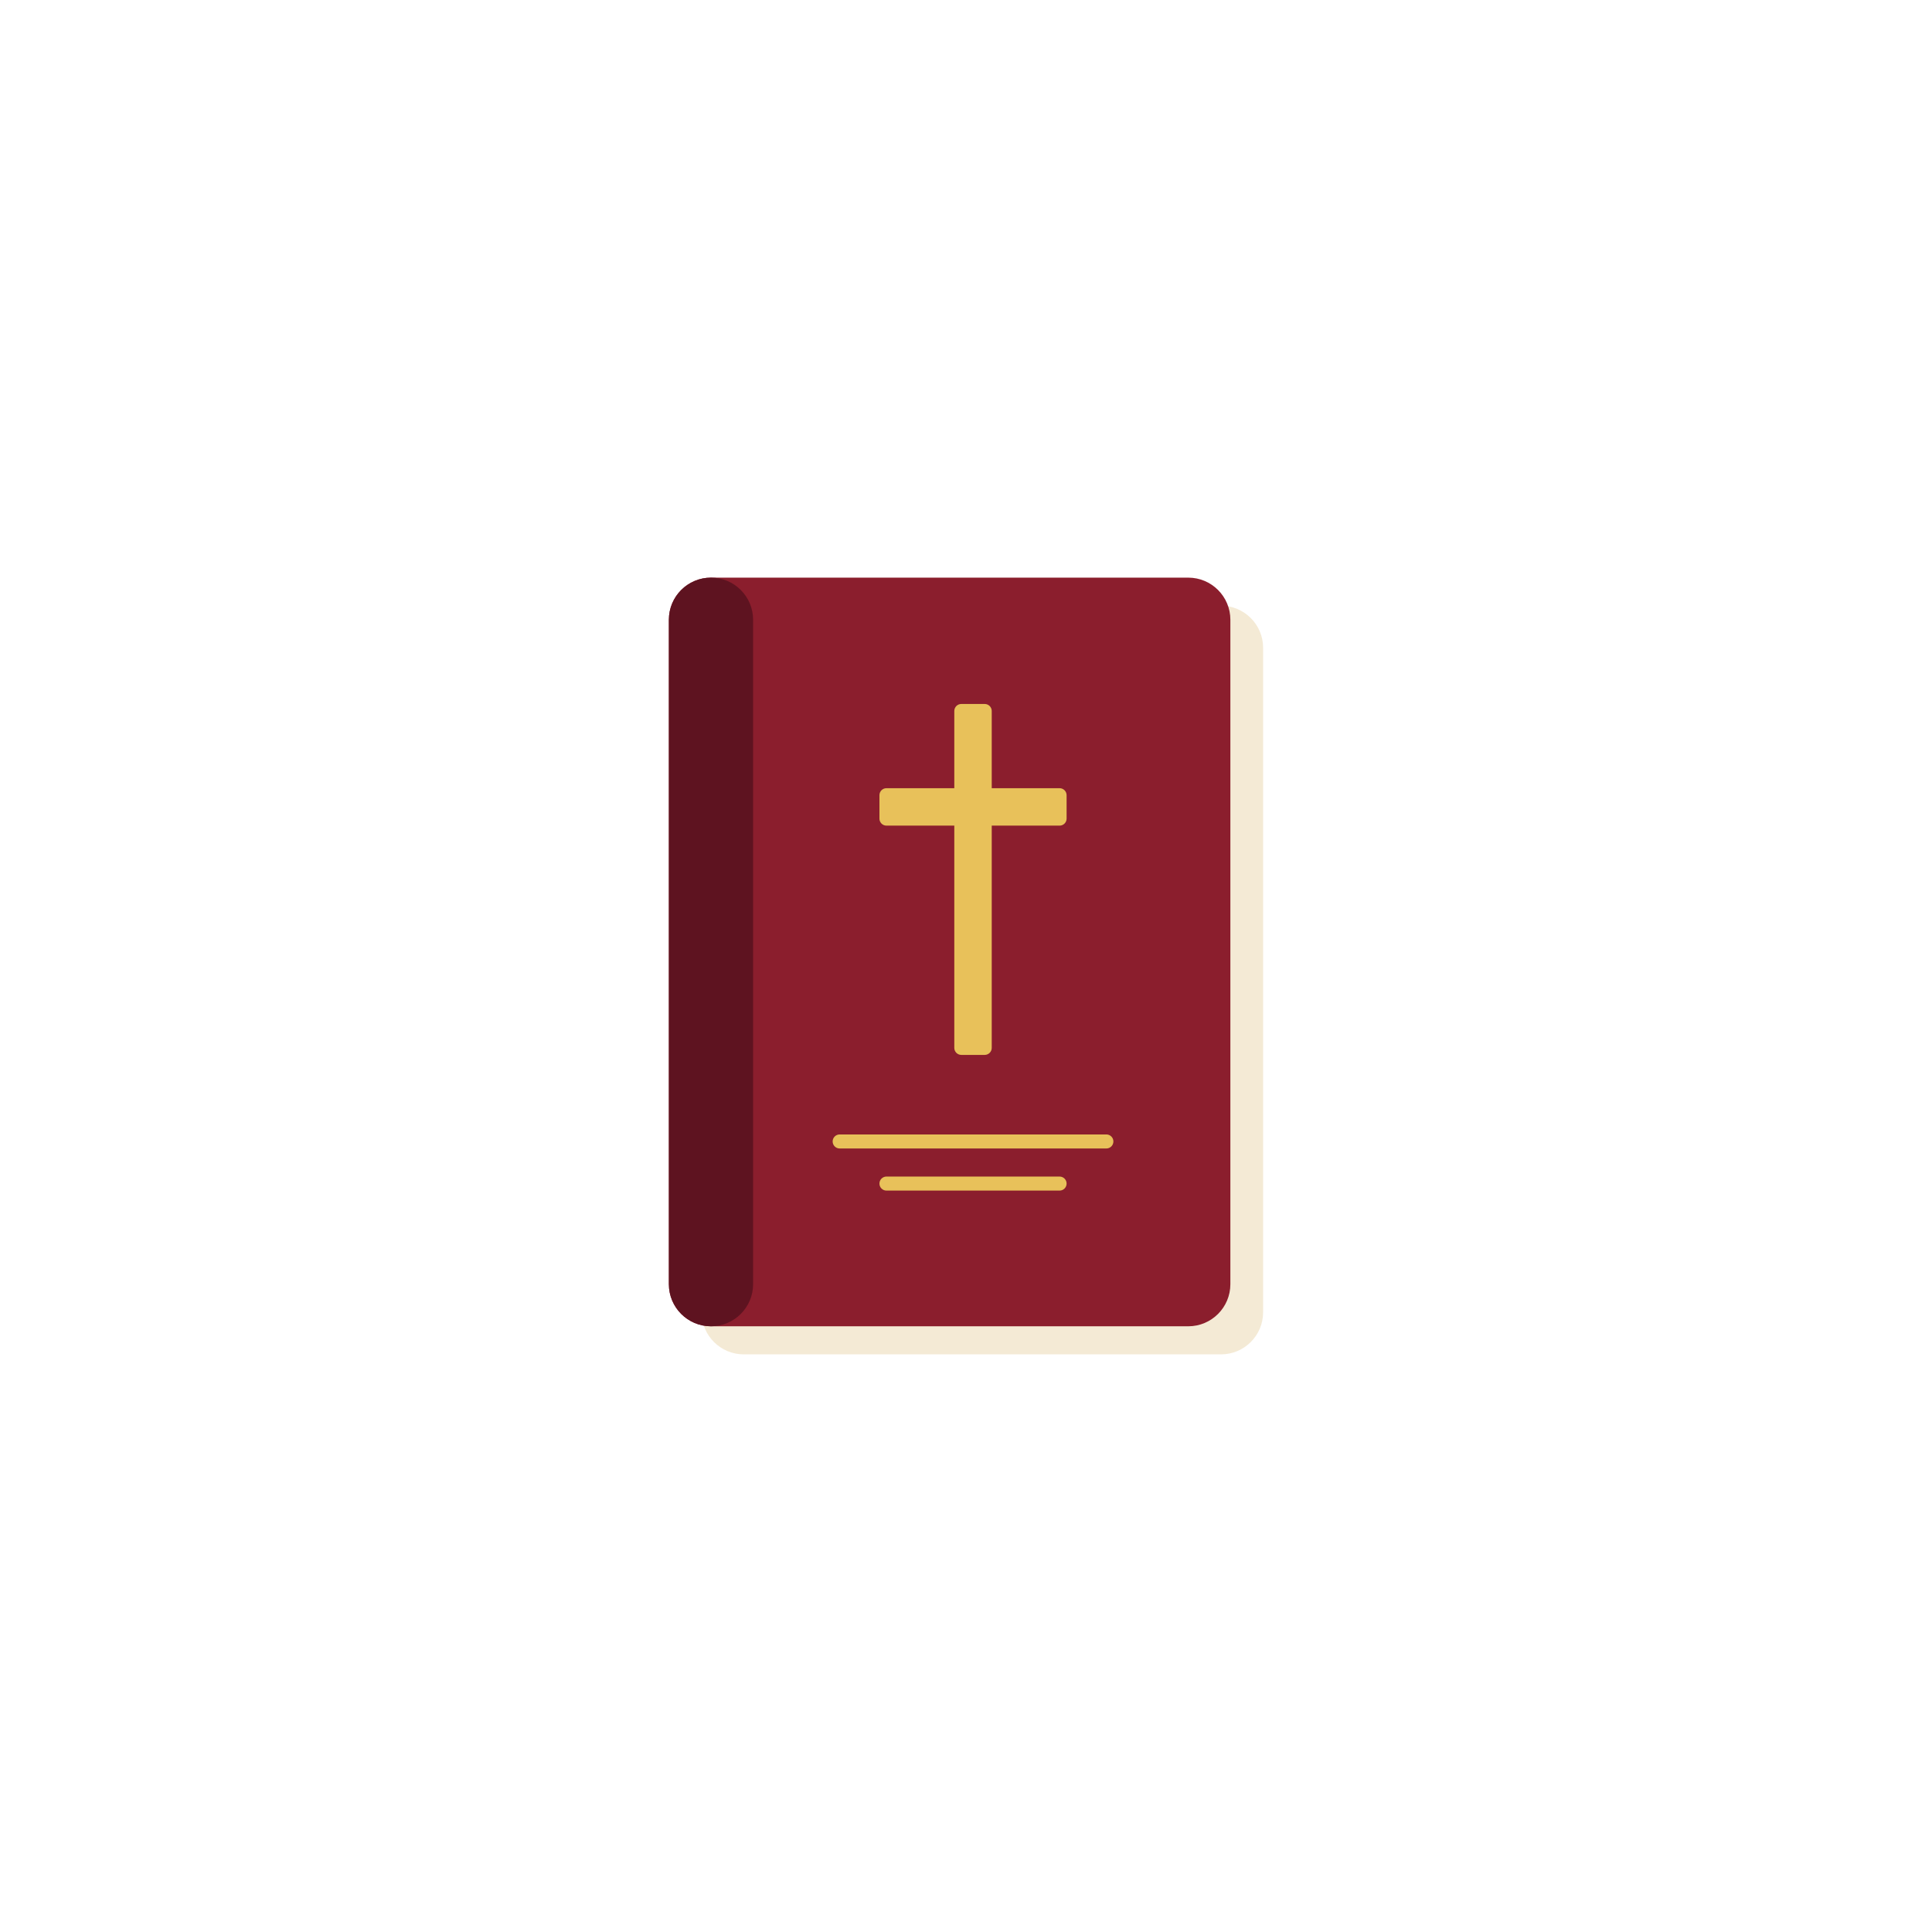
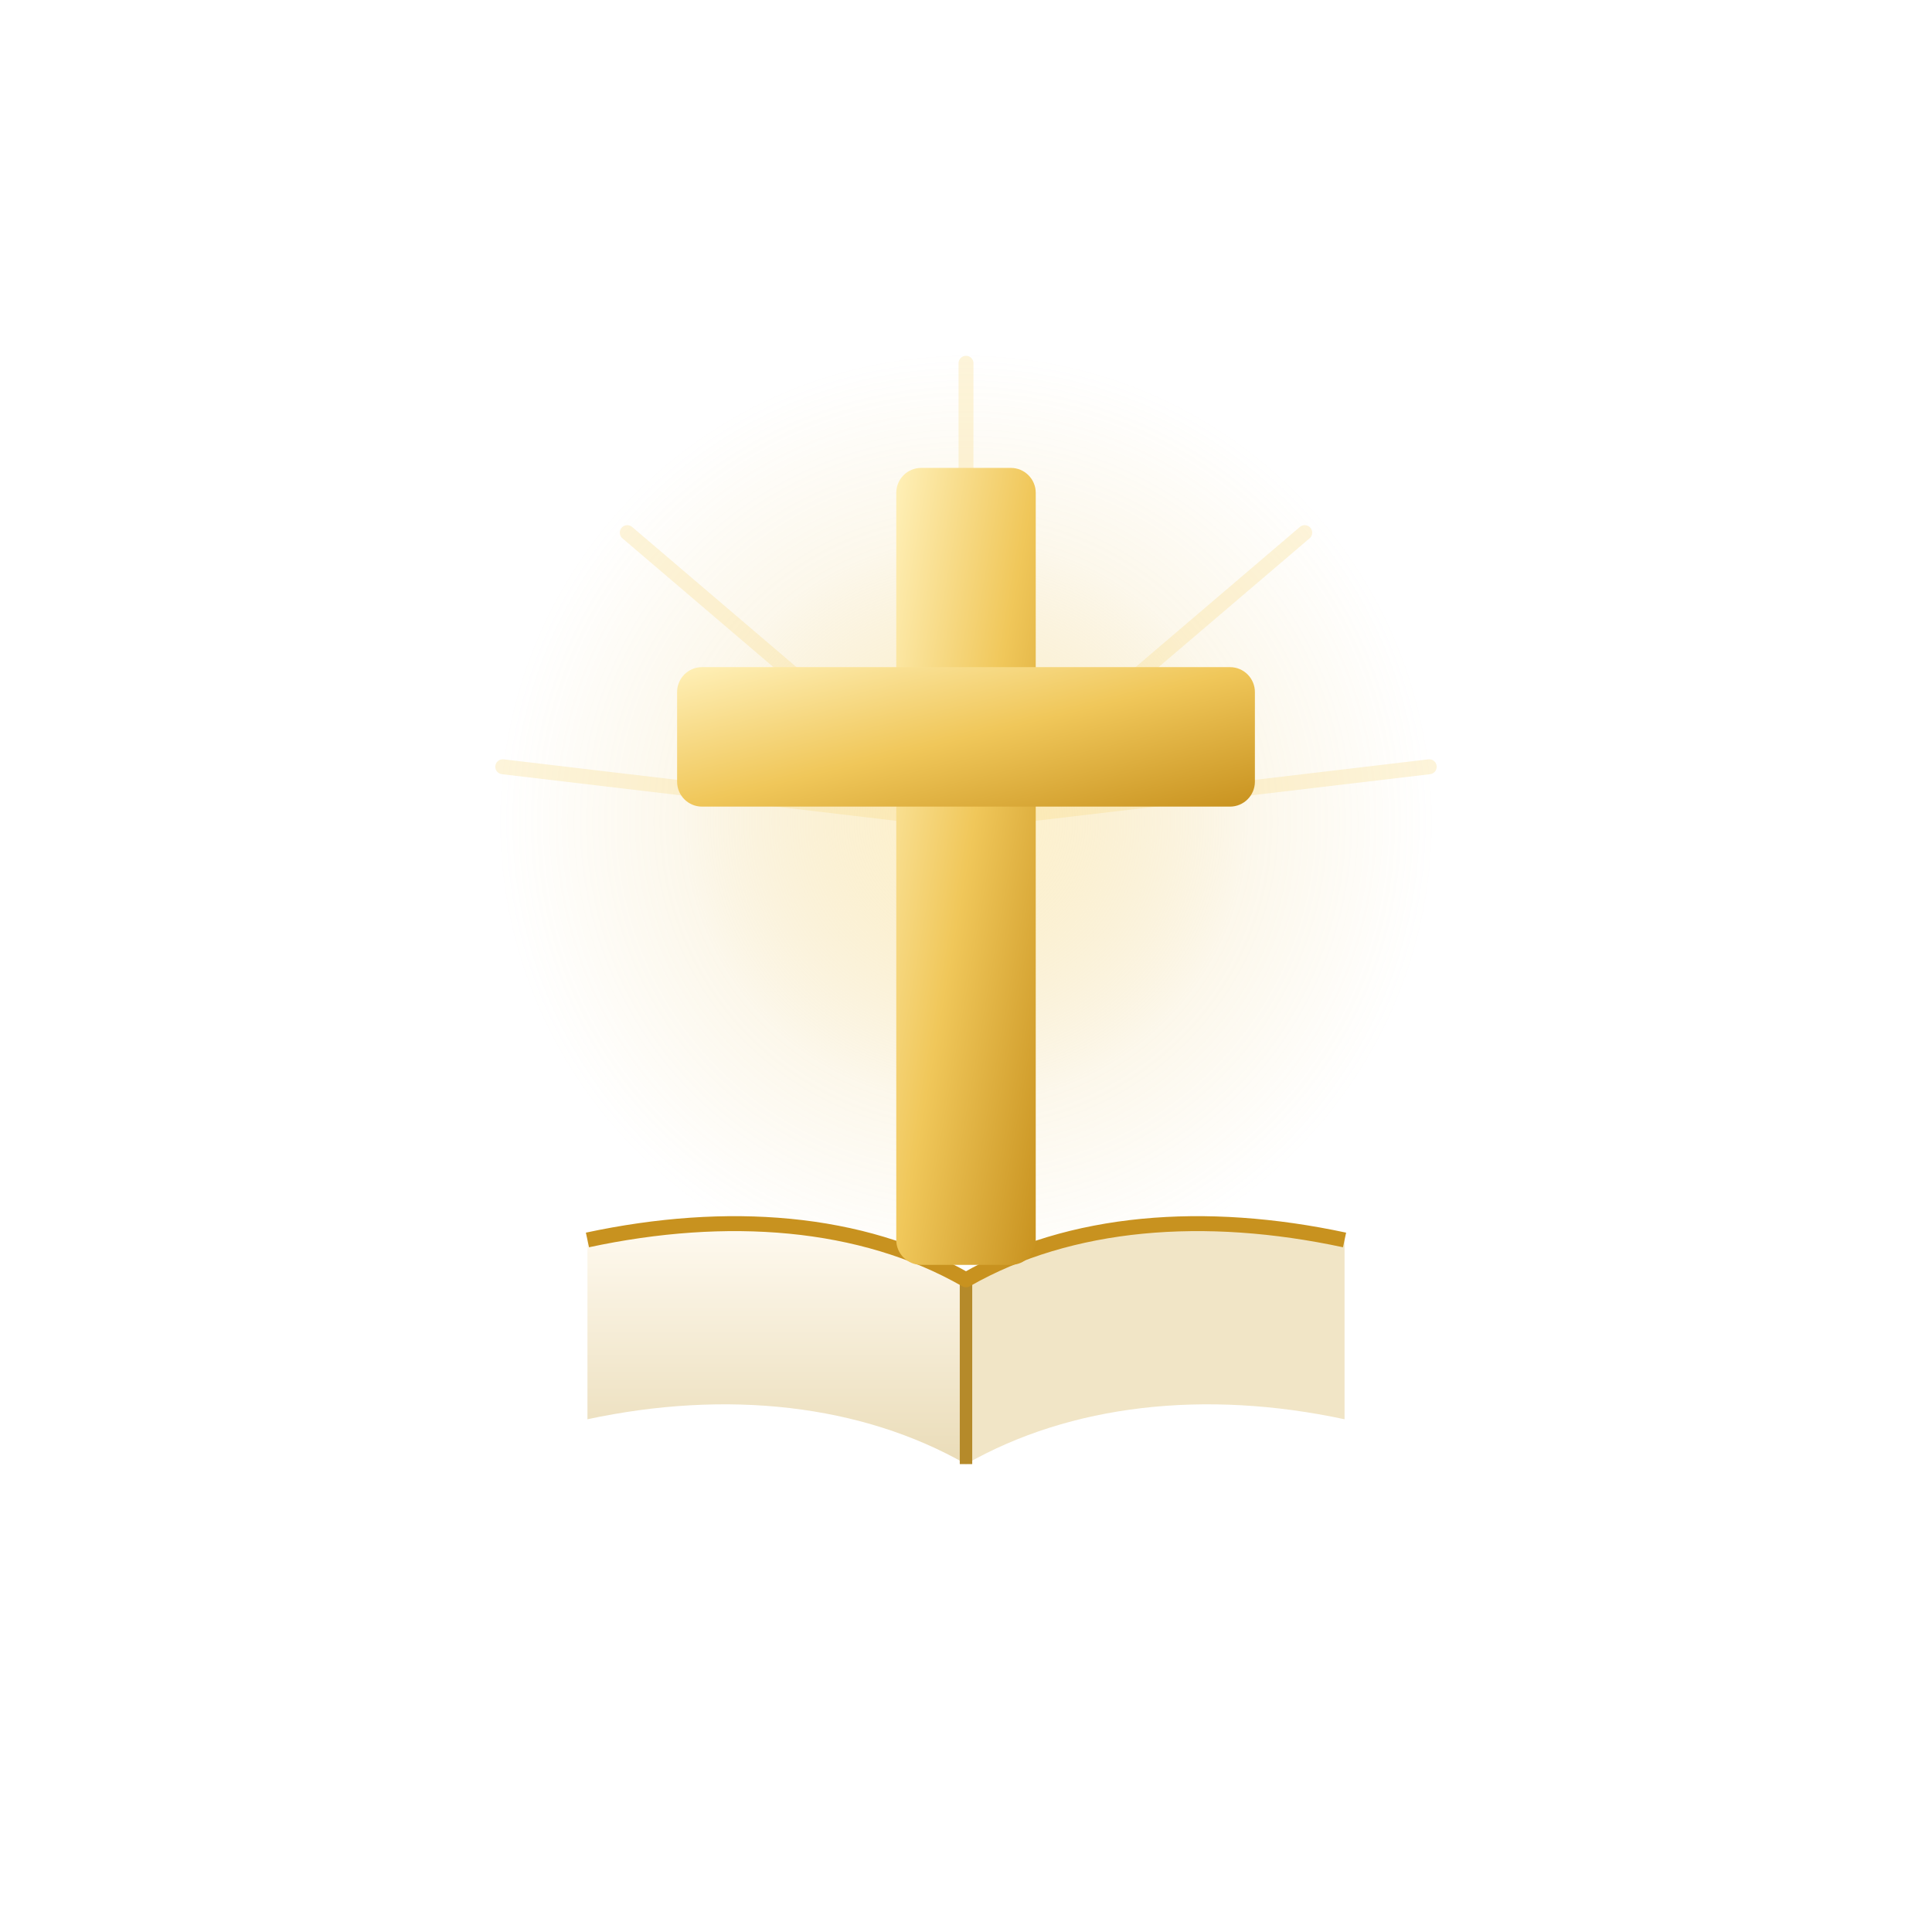
<svg xmlns="http://www.w3.org/2000/svg" viewBox="0 0 512 512">
-   <g transform="translate(256 256) scale(0.62) translate(-263 -262)">
-     <rect x="150" y="108" width="240" height="320" rx="18" fill="#f4ead5" />
-     <rect x="136" y="96" width="240" height="320" rx="18" fill="#8b1e2d" />
-     <rect x="136" y="96" width="36" height="320" rx="18" fill="#5e1320" />
-     <rect x="258" y="150" width="16" height="150" rx="3" fill="#e8c15a" />
-     <rect x="226" y="186" width="80" height="16" rx="3" fill="#e8c15a" />
-     <rect x="206" y="334" width="120" height="6" rx="3" fill="#e8c15a" />
-     <rect x="226" y="352" width="80" height="6" rx="3" fill="#e8c15a" />
+   <defs>
+     <linearGradient id="bg" x1="0" y1="0" x2="0" y2="1">
+       <stop offset="0" stop-color="#1d3354" />
+       <stop offset="1" stop-color="#0a1322" />
+     </linearGradient>
+     <radialGradient id="glow" cx="50%" cy="50%" r="50%">
+       <stop offset="0" stop-color="#ffe9a6" stop-opacity=".55" />
+       <stop offset=".6" stop-color="#e8c15a" stop-opacity=".12" />
+       <stop offset="1" stop-color="#e8c15a" stop-opacity="0" />
+     </radialGradient>
+     <linearGradient id="gold" x1="0" y1="0" x2="1" y2="1">
+       <stop offset="0" stop-color="#fff0b8" />
+       <stop offset=".5" stop-color="#f0c75a" />
+       <stop offset="1" stop-color="#c8921f" />
+     </linearGradient>
+     <linearGradient id="page" x1="0" y1="0" x2="0" y2="1">
+       <stop offset="0" stop-color="#fffaf0" />
+       <stop offset="1" stop-color="#eadcb8" />
+     </linearGradient>
+   </defs>
+   <g transform="translate(256 256) scale(0.66) translate(-256 -270)">
+     <circle cx="256" cy="212" r="190" fill="url(#glow)" />
+     <g stroke="#f6d77a" stroke-opacity=".28" stroke-width="6" stroke-linecap="round">
+       <path d="M256 212 120 96M256 212 392 96M256 212 70 190M256 212 442 190M256 212 256 28" />
+     </g>
+     <path d="M256 396C214 372 160 368 104 380V452C160 440 214 446 256 470Z" fill="url(#page)" />
+     <path d="M256 396C298 372 352 368 408 380V452C352 440 298 446 256 470Z" fill="#f1e5c6" />
+     <path d="M256 396V470" stroke="#b58a2a" stroke-width="5" />
+     <path d="M104 380C160 368 214 372 256 396C298 372 352 368 408 380" fill="none" stroke="#c8921f" stroke-width="6" stroke-linejoin="round" />
+     <rect x="228" y="70" width="56" height="320" rx="10" fill="url(#gold)" />
+     <rect x="140" y="150" width="232" height="56" rx="10" fill="url(#gold)" />
  </g>
</svg>
